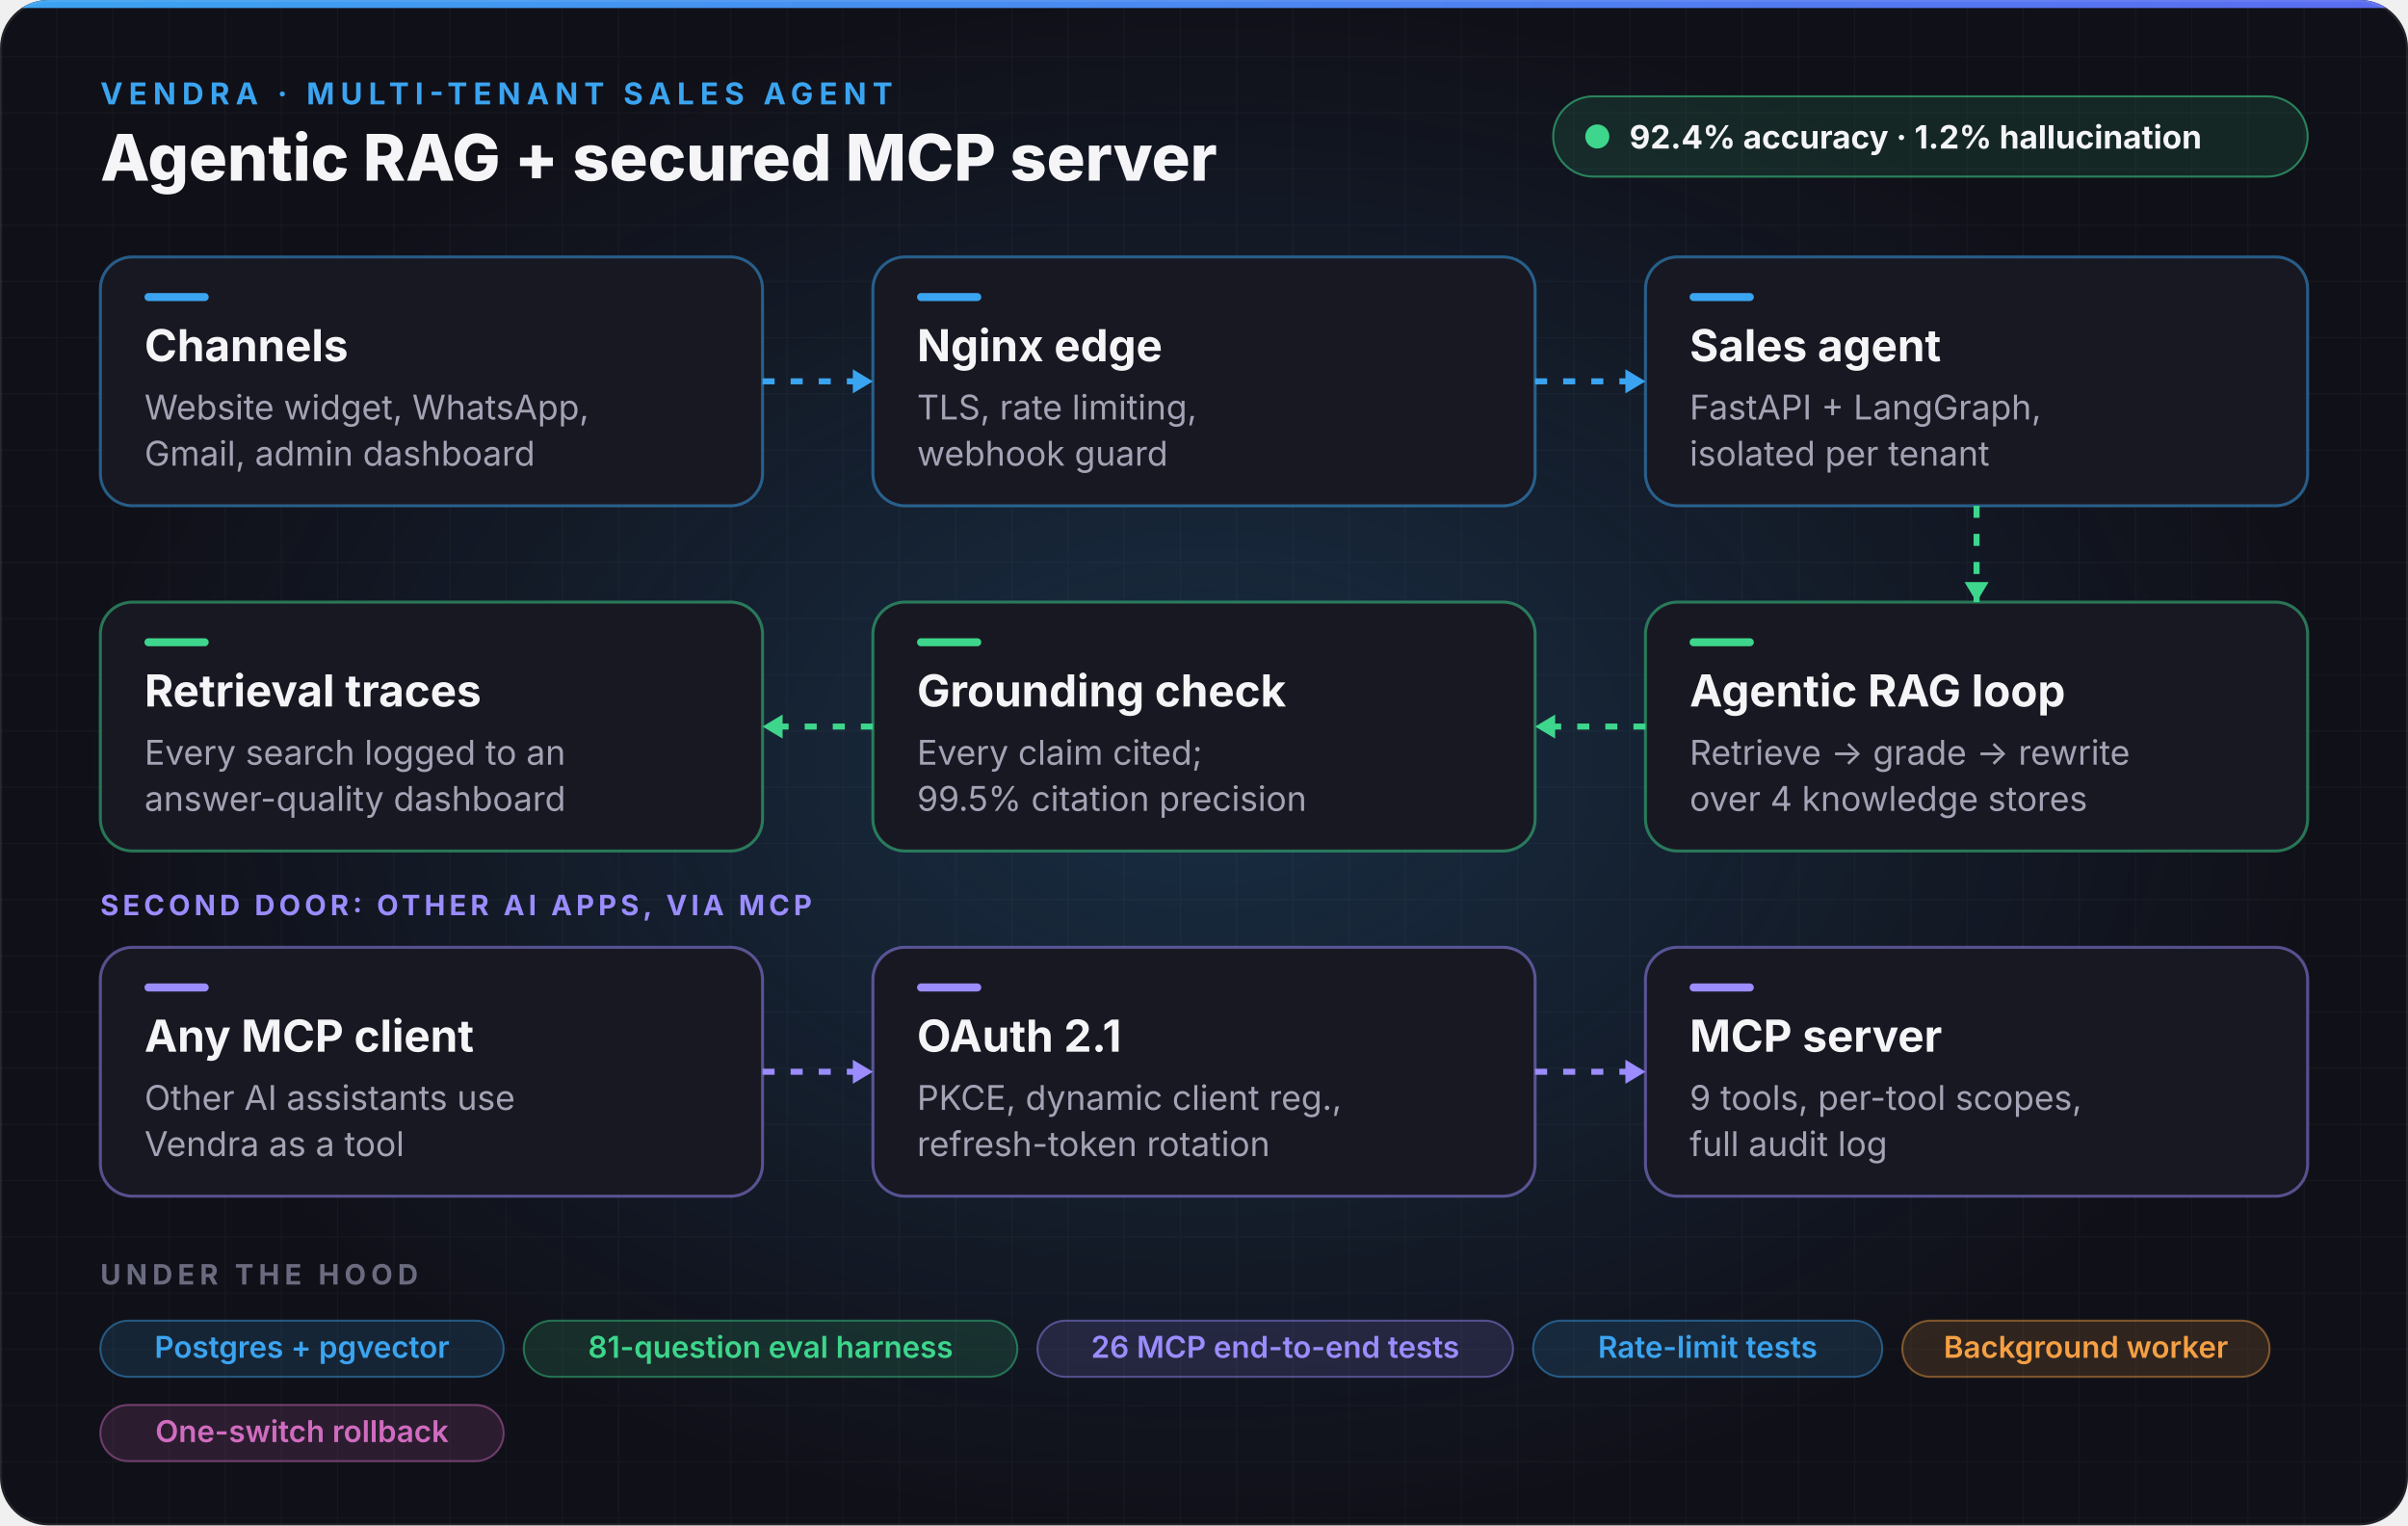
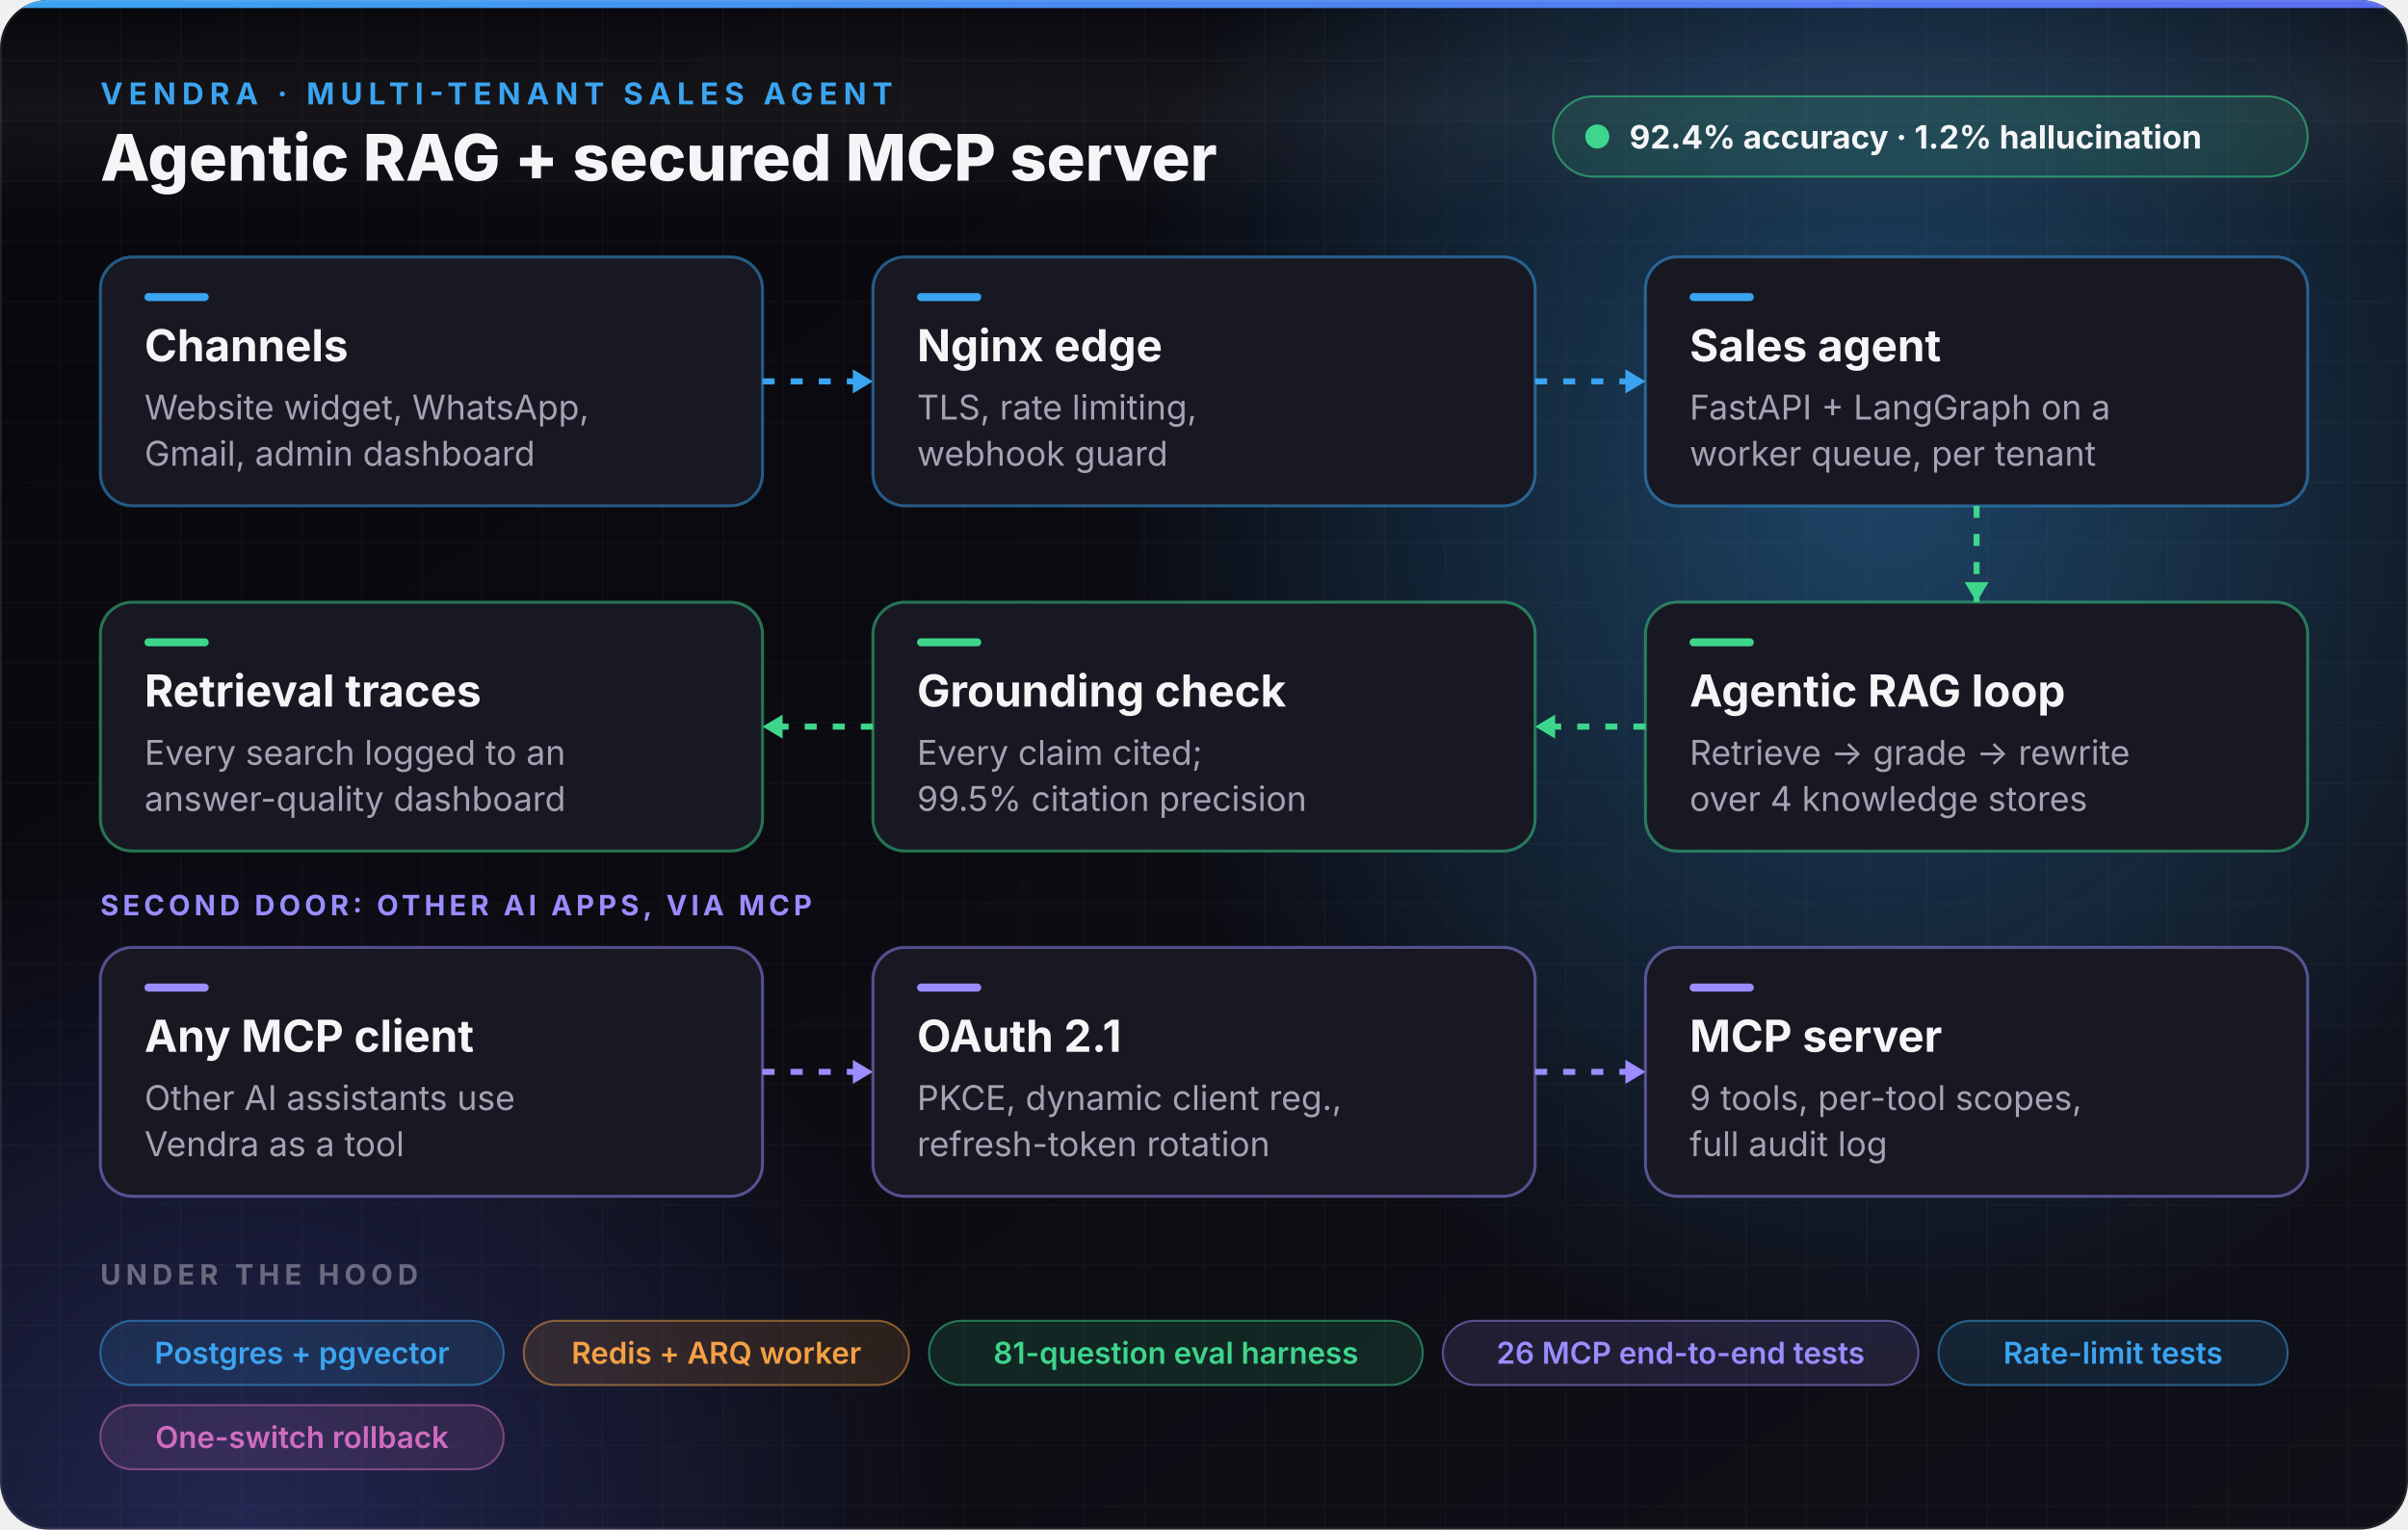
- <svg xmlns="http://www.w3.org/2000/svg" width="1200" height="760" viewBox="0 0 1200 760">
+ <svg xmlns="http://www.w3.org/2000/svg" width="1200" height="762" viewBox="0 0 1200 762">
  <defs>
-     <linearGradient id="g" x1="0" y1="0" x2="1" y2="0">
+     <linearGradient id="bg" x1="0" y1="0" x2="1" y2="1">
+       <stop offset="0" stop-color="#07070C" />
+       <stop offset="1" stop-color="#101018" />
+     </linearGradient>
+     <linearGradient id="g" x1="0" y1="0" x2="1" y2="1">
      <stop offset="0" stop-color="#3BA4F0" />
      <stop offset="1" stop-color="#5B6CF0" />
    </linearGradient>
-     <radialGradient id="gl" cx=".5" cy=".5" r=".5">
-       <stop offset="0" stop-color="#3BA4F0" stop-opacity="0.2" />
+     <linearGradient id="gh" x1="0" y1="0" x2="1" y2="0">
+       <stop offset="0" stop-color="#3BA4F0" />
+       <stop offset="1" stop-color="#5B6CF0" />
+     </linearGradient>
+     <radialGradient id="gA" cx=".5" cy=".5" r=".5">
+       <stop offset="0" stop-color="#3BA4F0" stop-opacity="0.38" />
      <stop offset="1" stop-color="#3BA4F0" stop-opacity="0" />
    </radialGradient>
-     <clipPath id="c">
-       <rect width="1200" height="760" rx="24" />
+     <radialGradient id="gB" cx=".5" cy=".5" r=".5">
+       <stop offset="0" stop-color="#5B6CF0" stop-opacity="0.28" />
+       <stop offset="1" stop-color="#5B6CF0" stop-opacity="0" />
+     </radialGradient>
+     <pattern id="grid" width="30" height="30" patternUnits="userSpaceOnUse">
+       <path d="M30 0H0V30" fill="none" stroke="#fff" stroke-opacity=".035" />
+     </pattern>
+     <clipPath id="clip">
+       <rect width="1200" height="762" rx="24" />
    </clipPath>
-     <pattern id="grid" width="28" height="28" patternUnits="userSpaceOnUse">
-       <path d="M28 0H0V28" fill="none" stroke="#fff" stroke-opacity=".035" />
-     </pattern>
+     <linearGradient id="scanG" x1="0" y1="0" x2="0" y2="1">
+       <stop offset="0" stop-color="#fff" stop-opacity="0" />
+       <stop offset=".5" stop-color="#fff" stop-opacity=".05" />
+       <stop offset="1" stop-color="#fff" stop-opacity="0" />
+     </linearGradient>
    <style>
  .f { font-family: -apple-system, BlinkMacSystemFont, 'Segoe UI', Inter, Helvetica, Arial, sans-serif; }
-   .pulse { animation: pulse 6s ease-in-out infinite; transform-box: fill-box; transform-origin: center; }
-   .pulse2 { animation: pulse 9s ease-in-out infinite reverse; transform-box: fill-box; transform-origin: center; }
-   @keyframes pulse { 0%,100% { opacity: .7; transform: scale(1); } 50% { opacity: 1; transform: scale(1.12); } }
-   .spin { animation: spin 36s linear infinite; transform-box: fill-box; transform-origin: center; }
-   @keyframes spin { to { transform: rotate(360deg); } }
-   .live { animation: blink 2s ease-in-out infinite; }
-   @keyframes blink { 0%,100% { opacity: 1; } 50% { opacity: .3; } }
- </style>
-     <style>
+   .m { font-family: ui-monospace, SFMono-Regular, Menlo, Consolas, monospace; }
+   .pulse { animation: pulse 7s ease-in-out infinite; transform-box: fill-box; transform-origin: center; }
+   .pulse2 { animation: pulse 10s ease-in-out infinite reverse; transform-box: fill-box; transform-origin: center; }
+   @keyframes pulse { 0%,100% { opacity: .65; transform: scale(1); } 50% { opacity: 1; transform: scale(1.1); } }
+   .blink { animation: blink 1.8s ease-in-out infinite; }
+   @keyframes blink { 0%,100% { opacity: 1; } 50% { opacity: .25; } }
+   .scan { animation: scan 6s linear infinite; }
+   @keyframes scan { from { transform: translateY(-120px); } to { transform: translateY(620px); } }
  .flow { stroke-dasharray: 6 8; animation: flow 1.1s linear infinite; }
  @keyframes flow { to { stroke-dashoffset: -28; } }
+   .caret { animation: blink 1s steps(1) infinite; }
</style>
  </defs>
-   <g clip-path="url(#c)">
-     <rect width="1200" height="760" fill="#101018" />
-     <rect width="1200" height="760" fill="url(#grid)" />
-     <ellipse class="pulse" cx="600" cy="380.0" rx="560" ry="380.0" fill="url(#gl)" />
-     <rect width="1200" height="4" fill="url(#g)" />
+   <g clip-path="url(#clip)">
+     <rect width="1200" height="762" fill="url(#bg)" />
+     <rect width="1200" height="762" fill="url(#grid)" />
+     <ellipse class="pulse" cx="936.0" cy="228.6" rx="384.0" ry="457.2" fill="url(#gA)" />
+     <ellipse class="pulse2" cx="120.0" cy="762" rx="360.0" ry="342.9" fill="url(#gB)" />
+     <rect class="scan" y="0" width="1200" height="110" fill="url(#scanG)" />
+     <rect width="1200" height="4" fill="url(#gh)" />
  </g>
-   <rect x=".5" y=".5" width="1199" height="759" rx="24" fill="none" stroke="#fff" stroke-opacity=".08" />
+   <rect x=".5" y=".5" width="1199" height="761" rx="24" fill="none" stroke="#fff" stroke-opacity=".08" />
  <text x="50" y="52" class="f" font-size="15" font-weight="700" letter-spacing="3" fill="#3BA4F0">VENDRA · MULTI-TENANT SALES AGENT</text>
  <text x="50" y="90" class="f" font-size="32" font-weight="800" fill="#F5F5F8">Agentic RAG + secured MCP server</text>
  <g transform="translate(774 48)">
    <rect width="376" height="40" rx="20" fill="#3DD68C" fill-opacity=".12" stroke="#3DD68C" stroke-opacity=".55" />
-     <circle class="live" cx="22" cy="20" r="6" fill="#3DD68C" />
+     <circle class="blink" cx="22" cy="20" r="6" fill="#3DD68C" />
    <text x="38" y="26" class="f" font-size="16" font-weight="700" fill="#F5F5F8">92.4% accuracy · 1.2% hallucination</text>
  </g>
-   <g class="rise">
-     <rect x="50" y="128" width="330" height="124" rx="16" fill="#181822" stroke="#3BA4F0" stroke-opacity=".5" stroke-width="1.5" />
-     <rect x="72" y="146" width="32" height="4" rx="2" fill="#3BA4F0" />
-     <text x="72" y="180" class="f" font-size="22" font-weight="700" fill="#F5F5F8">Channels</text>
-     <text x="72" y="209" class="f" font-size="17" fill="#A3A3B5">Website widget, WhatsApp,</text>
-     <text x="72" y="232" class="f" font-size="17" fill="#A3A3B5">Gmail, admin dashboard</text>
-   </g>
-   <g class="rise">
-     <rect x="435" y="128" width="330" height="124" rx="16" fill="#181822" stroke="#3BA4F0" stroke-opacity=".5" stroke-width="1.5" />
-     <rect x="457" y="146" width="32" height="4" rx="2" fill="#3BA4F0" />
-     <text x="457" y="180" class="f" font-size="22" font-weight="700" fill="#F5F5F8">Nginx edge</text>
-     <text x="457" y="209" class="f" font-size="17" fill="#A3A3B5">TLS, rate limiting,</text>
-     <text x="457" y="232" class="f" font-size="17" fill="#A3A3B5">webhook guard</text>
-   </g>
-   <g class="rise">
-     <rect x="820" y="128" width="330" height="124" rx="16" fill="#181822" stroke="#3BA4F0" stroke-opacity=".5" stroke-width="1.5" />
-     <rect x="842" y="146" width="32" height="4" rx="2" fill="#3BA4F0" />
-     <text x="842" y="180" class="f" font-size="22" font-weight="700" fill="#F5F5F8">Sales agent</text>
-     <text x="842" y="209" class="f" font-size="17" fill="#A3A3B5">FastAPI + LangGraph,</text>
-     <text x="842" y="232" class="f" font-size="17" fill="#A3A3B5">isolated per tenant</text>
-   </g>
-   <g class="rise">
-     <rect x="820" y="300" width="330" height="124" rx="16" fill="#181822" stroke="#3DD68C" stroke-opacity=".5" stroke-width="1.5" />
-     <rect x="842" y="318" width="32" height="4" rx="2" fill="#3DD68C" />
-     <text x="842" y="352" class="f" font-size="22" font-weight="700" fill="#F5F5F8">Agentic RAG loop</text>
-     <text x="842" y="381" class="f" font-size="17" fill="#A3A3B5">Retrieve → grade → rewrite</text>
-     <text x="842" y="404" class="f" font-size="17" fill="#A3A3B5">over 4 knowledge stores</text>
-   </g>
-   <g class="rise">
-     <rect x="435" y="300" width="330" height="124" rx="16" fill="#181822" stroke="#3DD68C" stroke-opacity=".5" stroke-width="1.5" />
-     <rect x="457" y="318" width="32" height="4" rx="2" fill="#3DD68C" />
-     <text x="457" y="352" class="f" font-size="22" font-weight="700" fill="#F5F5F8">Grounding check</text>
-     <text x="457" y="381" class="f" font-size="17" fill="#A3A3B5">Every claim cited;</text>
-     <text x="457" y="404" class="f" font-size="17" fill="#A3A3B5">99.5% citation precision</text>
-   </g>
-   <g class="rise">
-     <rect x="50" y="300" width="330" height="124" rx="16" fill="#181822" stroke="#3DD68C" stroke-opacity=".5" stroke-width="1.5" />
-     <rect x="72" y="318" width="32" height="4" rx="2" fill="#3DD68C" />
-     <text x="72" y="352" class="f" font-size="22" font-weight="700" fill="#F5F5F8">Retrieval traces</text>
-     <text x="72" y="381" class="f" font-size="17" fill="#A3A3B5">Every search logged to an</text>
-     <text x="72" y="404" class="f" font-size="17" fill="#A3A3B5">answer-quality dashboard</text>
-   </g>
-   <g class="rise">
-     <rect x="50" y="472" width="330" height="124" rx="16" fill="#181822" stroke="#9B8CFF" stroke-opacity=".5" stroke-width="1.5" />
-     <rect x="72" y="490" width="32" height="4" rx="2" fill="#9B8CFF" />
-     <text x="72" y="524" class="f" font-size="22" font-weight="700" fill="#F5F5F8">Any MCP client</text>
-     <text x="72" y="553" class="f" font-size="17" fill="#A3A3B5">Other AI assistants use</text>
-     <text x="72" y="576" class="f" font-size="17" fill="#A3A3B5">Vendra as a tool</text>
-   </g>
-   <g class="rise">
-     <rect x="435" y="472" width="330" height="124" rx="16" fill="#181822" stroke="#9B8CFF" stroke-opacity=".5" stroke-width="1.5" />
-     <rect x="457" y="490" width="32" height="4" rx="2" fill="#9B8CFF" />
-     <text x="457" y="524" class="f" font-size="22" font-weight="700" fill="#F5F5F8">OAuth 2.1</text>
-     <text x="457" y="553" class="f" font-size="17" fill="#A3A3B5">PKCE, dynamic client reg.,</text>
-     <text x="457" y="576" class="f" font-size="17" fill="#A3A3B5">refresh-token rotation</text>
-   </g>
-   <g class="rise">
-     <rect x="820" y="472" width="330" height="124" rx="16" fill="#181822" stroke="#9B8CFF" stroke-opacity=".5" stroke-width="1.5" />
-     <rect x="842" y="490" width="32" height="4" rx="2" fill="#9B8CFF" />
-     <text x="842" y="524" class="f" font-size="22" font-weight="700" fill="#F5F5F8">MCP server</text>
-     <text x="842" y="553" class="f" font-size="17" fill="#A3A3B5">9 tools, per-tool scopes,</text>
-     <text x="842" y="576" class="f" font-size="17" fill="#A3A3B5">full audit log</text>
-   </g>
+   <rect x="50" y="128" width="330" height="124" rx="16" fill="#181822" stroke="#3BA4F0" stroke-opacity=".5" stroke-width="1.5" />
+   <rect x="72" y="146" width="32" height="4" rx="2" fill="#3BA4F0" />
+   <text x="72" y="180" class="f" font-size="22" font-weight="700" fill="#F5F5F8">Channels</text>
+   <text x="72" y="209" class="f" font-size="17" fill="#A3A3B5">Website widget, WhatsApp,</text>
+   <text x="72" y="232" class="f" font-size="17" fill="#A3A3B5">Gmail, admin dashboard</text>
+   <rect x="435" y="128" width="330" height="124" rx="16" fill="#181822" stroke="#3BA4F0" stroke-opacity=".5" stroke-width="1.5" />
+   <rect x="457" y="146" width="32" height="4" rx="2" fill="#3BA4F0" />
+   <text x="457" y="180" class="f" font-size="22" font-weight="700" fill="#F5F5F8">Nginx edge</text>
+   <text x="457" y="209" class="f" font-size="17" fill="#A3A3B5">TLS, rate limiting,</text>
+   <text x="457" y="232" class="f" font-size="17" fill="#A3A3B5">webhook guard</text>
+   <rect x="820" y="128" width="330" height="124" rx="16" fill="#181822" stroke="#3BA4F0" stroke-opacity=".5" stroke-width="1.5" />
+   <rect x="842" y="146" width="32" height="4" rx="2" fill="#3BA4F0" />
+   <text x="842" y="180" class="f" font-size="22" font-weight="700" fill="#F5F5F8">Sales agent</text>
+   <text x="842" y="209" class="f" font-size="17" fill="#A3A3B5">FastAPI + LangGraph on a</text>
+   <text x="842" y="232" class="f" font-size="17" fill="#A3A3B5">worker queue, per tenant</text>
+   <rect x="820" y="300" width="330" height="124" rx="16" fill="#181822" stroke="#3DD68C" stroke-opacity=".5" stroke-width="1.5" />
+   <rect x="842" y="318" width="32" height="4" rx="2" fill="#3DD68C" />
+   <text x="842" y="352" class="f" font-size="22" font-weight="700" fill="#F5F5F8">Agentic RAG loop</text>
+   <text x="842" y="381" class="f" font-size="17" fill="#A3A3B5">Retrieve → grade → rewrite</text>
+   <text x="842" y="404" class="f" font-size="17" fill="#A3A3B5">over 4 knowledge stores</text>
+   <rect x="435" y="300" width="330" height="124" rx="16" fill="#181822" stroke="#3DD68C" stroke-opacity=".5" stroke-width="1.5" />
+   <rect x="457" y="318" width="32" height="4" rx="2" fill="#3DD68C" />
+   <text x="457" y="352" class="f" font-size="22" font-weight="700" fill="#F5F5F8">Grounding check</text>
+   <text x="457" y="381" class="f" font-size="17" fill="#A3A3B5">Every claim cited;</text>
+   <text x="457" y="404" class="f" font-size="17" fill="#A3A3B5">99.5% citation precision</text>
+   <rect x="50" y="300" width="330" height="124" rx="16" fill="#181822" stroke="#3DD68C" stroke-opacity=".5" stroke-width="1.5" />
+   <rect x="72" y="318" width="32" height="4" rx="2" fill="#3DD68C" />
+   <text x="72" y="352" class="f" font-size="22" font-weight="700" fill="#F5F5F8">Retrieval traces</text>
+   <text x="72" y="381" class="f" font-size="17" fill="#A3A3B5">Every search logged to an</text>
+   <text x="72" y="404" class="f" font-size="17" fill="#A3A3B5">answer-quality dashboard</text>
+   <rect x="50" y="472" width="330" height="124" rx="16" fill="#181822" stroke="#9B8CFF" stroke-opacity=".5" stroke-width="1.5" />
+   <rect x="72" y="490" width="32" height="4" rx="2" fill="#9B8CFF" />
+   <text x="72" y="524" class="f" font-size="22" font-weight="700" fill="#F5F5F8">Any MCP client</text>
+   <text x="72" y="553" class="f" font-size="17" fill="#A3A3B5">Other AI assistants use</text>
+   <text x="72" y="576" class="f" font-size="17" fill="#A3A3B5">Vendra as a tool</text>
+   <rect x="435" y="472" width="330" height="124" rx="16" fill="#181822" stroke="#9B8CFF" stroke-opacity=".5" stroke-width="1.5" />
+   <rect x="457" y="490" width="32" height="4" rx="2" fill="#9B8CFF" />
+   <text x="457" y="524" class="f" font-size="22" font-weight="700" fill="#F5F5F8">OAuth 2.1</text>
+   <text x="457" y="553" class="f" font-size="17" fill="#A3A3B5">PKCE, dynamic client reg.,</text>
+   <text x="457" y="576" class="f" font-size="17" fill="#A3A3B5">refresh-token rotation</text>
+   <rect x="820" y="472" width="330" height="124" rx="16" fill="#181822" stroke="#9B8CFF" stroke-opacity=".5" stroke-width="1.5" />
+   <rect x="842" y="490" width="32" height="4" rx="2" fill="#9B8CFF" />
+   <text x="842" y="524" class="f" font-size="22" font-weight="700" fill="#F5F5F8">MCP server</text>
+   <text x="842" y="553" class="f" font-size="17" fill="#A3A3B5">9 tools, per-tool scopes,</text>
+   <text x="842" y="576" class="f" font-size="17" fill="#A3A3B5">full audit log</text>
  <line class="flow" x1="380" y1="190.0" x2="435" y2="190.0" stroke="#3BA4F0" stroke-width="3" />
  <path d="M435 190.0l-10 -6v12z" fill="#3BA4F0" />
  <line class="flow" x1="765" y1="190.0" x2="820" y2="190.0" stroke="#3BA4F0" stroke-width="3" />
  <path d="M820 190.0l-10 -6v12z" fill="#3BA4F0" />
  <line class="flow" x1="985.0" y1="252" x2="985.0" y2="300" stroke="#3DD68C" stroke-width="3" />
  <path d="M985.0 300l-6 -10h12z" fill="#3DD68C" />
  <line class="flow" x1="820" y1="362.0" x2="765" y2="362.0" stroke="#3DD68C" stroke-width="3" />
  <path d="M765 362.0l10 -6v12z" fill="#3DD68C" />
  <line class="flow" x1="435" y1="362.0" x2="380" y2="362.0" stroke="#3DD68C" stroke-width="3" />
  <path d="M380 362.0l10 -6v12z" fill="#3DD68C" />
  <line class="flow" x1="380" y1="534.0" x2="435" y2="534.0" stroke="#9B8CFF" stroke-width="3" />
  <path d="M435 534.0l-10 -6v12z" fill="#9B8CFF" />
  <line class="flow" x1="765" y1="534.0" x2="820" y2="534.0" stroke="#9B8CFF" stroke-width="3" />
  <path d="M820 534.0l-10 -6v12z" fill="#9B8CFF" />
  <text x="50" y="456" class="f" font-size="14" font-weight="700" letter-spacing="2" fill="#9B8CFF">SECOND DOOR: OTHER AI APPS, VIA MCP</text>
  <text x="50" y="640" class="f" font-size="14" font-weight="700" letter-spacing="2.5" fill="#6B6B80">UNDER THE HOOD</text>
-   <rect x="50" y="658" width="201" height="28" rx="14" fill="#3BA4F0" fill-opacity=".14" stroke="#3BA4F0" stroke-opacity=".45" />
-   <text x="150.5" y="676.5" text-anchor="middle" class="f" font-size="15" font-weight="600" fill="#3BA4F0">Postgres + pgvector</text>
-   <rect x="261" y="658" width="246" height="28" rx="14" fill="#3DD68C" fill-opacity=".14" stroke="#3DD68C" stroke-opacity=".45" />
-   <text x="384.0" y="676.5" text-anchor="middle" class="f" font-size="15" font-weight="600" fill="#3DD68C">81-question eval harness</text>
-   <rect x="517" y="658" width="237" height="28" rx="14" fill="#9B8CFF" fill-opacity=".14" stroke="#9B8CFF" stroke-opacity=".45" />
-   <text x="635.5" y="676.5" text-anchor="middle" class="f" font-size="15" font-weight="600" fill="#9B8CFF">26 MCP end-to-end tests</text>
-   <rect x="764" y="658" width="174" height="28" rx="14" fill="#3BA4F0" fill-opacity=".14" stroke="#3BA4F0" stroke-opacity=".45" />
-   <text x="851.0" y="676.5" text-anchor="middle" class="f" font-size="15" font-weight="600" fill="#3BA4F0">Rate-limit tests</text>
-   <rect x="948" y="658" width="183" height="28" rx="14" fill="#F5A044" fill-opacity=".14" stroke="#F5A044" stroke-opacity=".45" />
-   <text x="1039.5" y="676.5" text-anchor="middle" class="f" font-size="15" font-weight="600" fill="#F5A044">Background worker</text>
-   <rect x="50" y="700" width="201" height="28" rx="14" fill="#D06CC0" fill-opacity=".14" stroke="#D06CC0" stroke-opacity=".45" />
-   <text x="150.5" y="718.5" text-anchor="middle" class="f" font-size="15" font-weight="600" fill="#D06CC0">One-switch rollback</text>
+   <rect x="50" y="658" width="201" height="32" rx="16.0" fill="#3BA4F0" fill-opacity=".13" stroke="#3BA4F0" stroke-opacity=".5" />
+   <text x="150.5" y="679.4" text-anchor="middle" class="f" font-size="15" font-weight="600" fill="#3BA4F0">Postgres + pgvector</text>
+   <rect x="261" y="658" width="192" height="32" rx="16.0" fill="#F5A044" fill-opacity=".13" stroke="#F5A044" stroke-opacity=".5" />
+   <text x="357.0" y="679.4" text-anchor="middle" class="f" font-size="15" font-weight="600" fill="#F5A044">Redis + ARQ worker</text>
+   <rect x="463" y="658" width="246" height="32" rx="16.0" fill="#3DD68C" fill-opacity=".13" stroke="#3DD68C" stroke-opacity=".5" />
+   <text x="586.0" y="679.4" text-anchor="middle" class="f" font-size="15" font-weight="600" fill="#3DD68C">81-question eval harness</text>
+   <rect x="719" y="658" width="237" height="32" rx="16.0" fill="#9B8CFF" fill-opacity=".13" stroke="#9B8CFF" stroke-opacity=".5" />
+   <text x="837.5" y="679.4" text-anchor="middle" class="f" font-size="15" font-weight="600" fill="#9B8CFF">26 MCP end-to-end tests</text>
+   <rect x="966" y="658" width="174" height="32" rx="16.0" fill="#3BA4F0" fill-opacity=".13" stroke="#3BA4F0" stroke-opacity=".5" />
+   <text x="1053.0" y="679.4" text-anchor="middle" class="f" font-size="15" font-weight="600" fill="#3BA4F0">Rate-limit tests</text>
+   <rect x="50" y="700" width="201" height="32" rx="16.0" fill="#D06CC0" fill-opacity=".13" stroke="#D06CC0" stroke-opacity=".5" />
+   <text x="150.5" y="721.4" text-anchor="middle" class="f" font-size="15" font-weight="600" fill="#D06CC0">One-switch rollback</text>
</svg>
